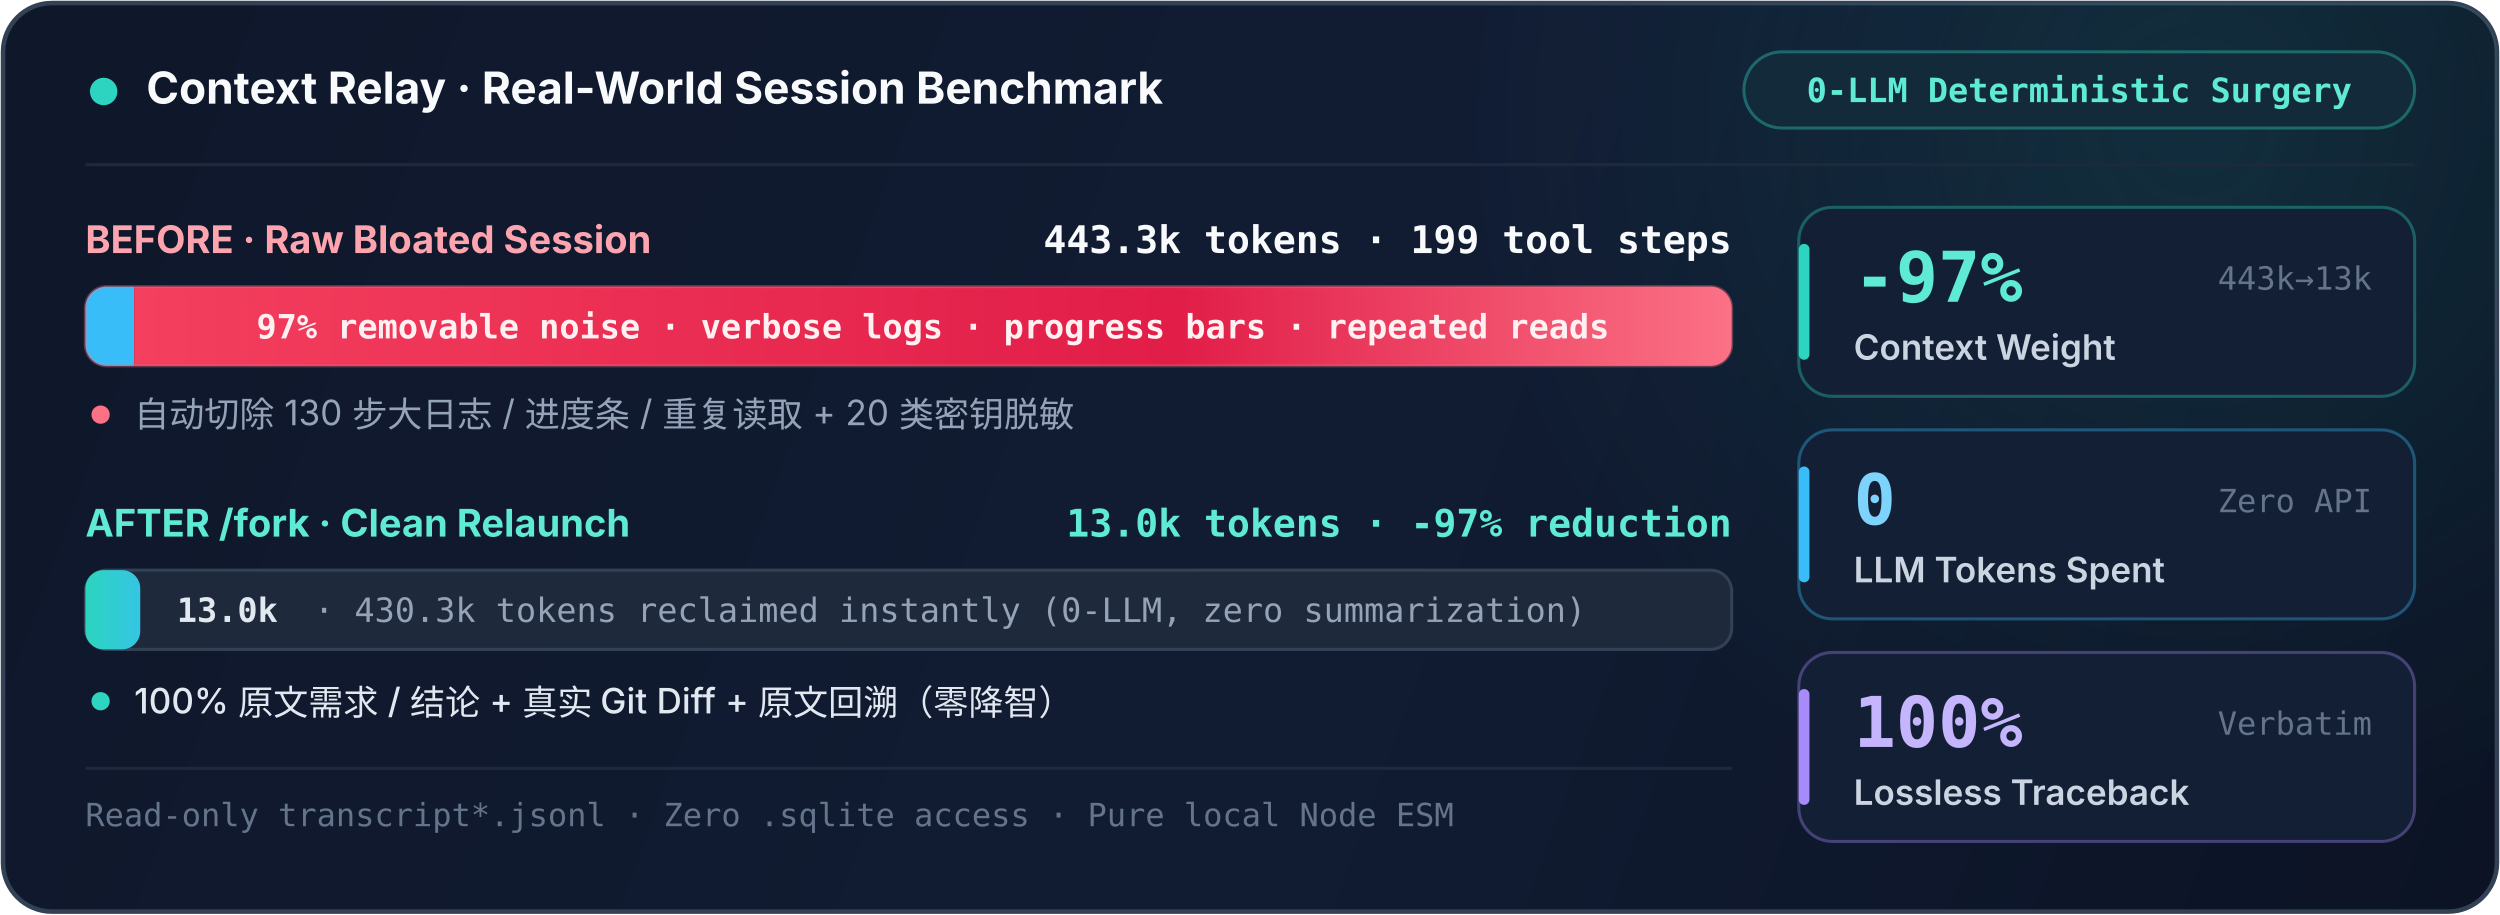
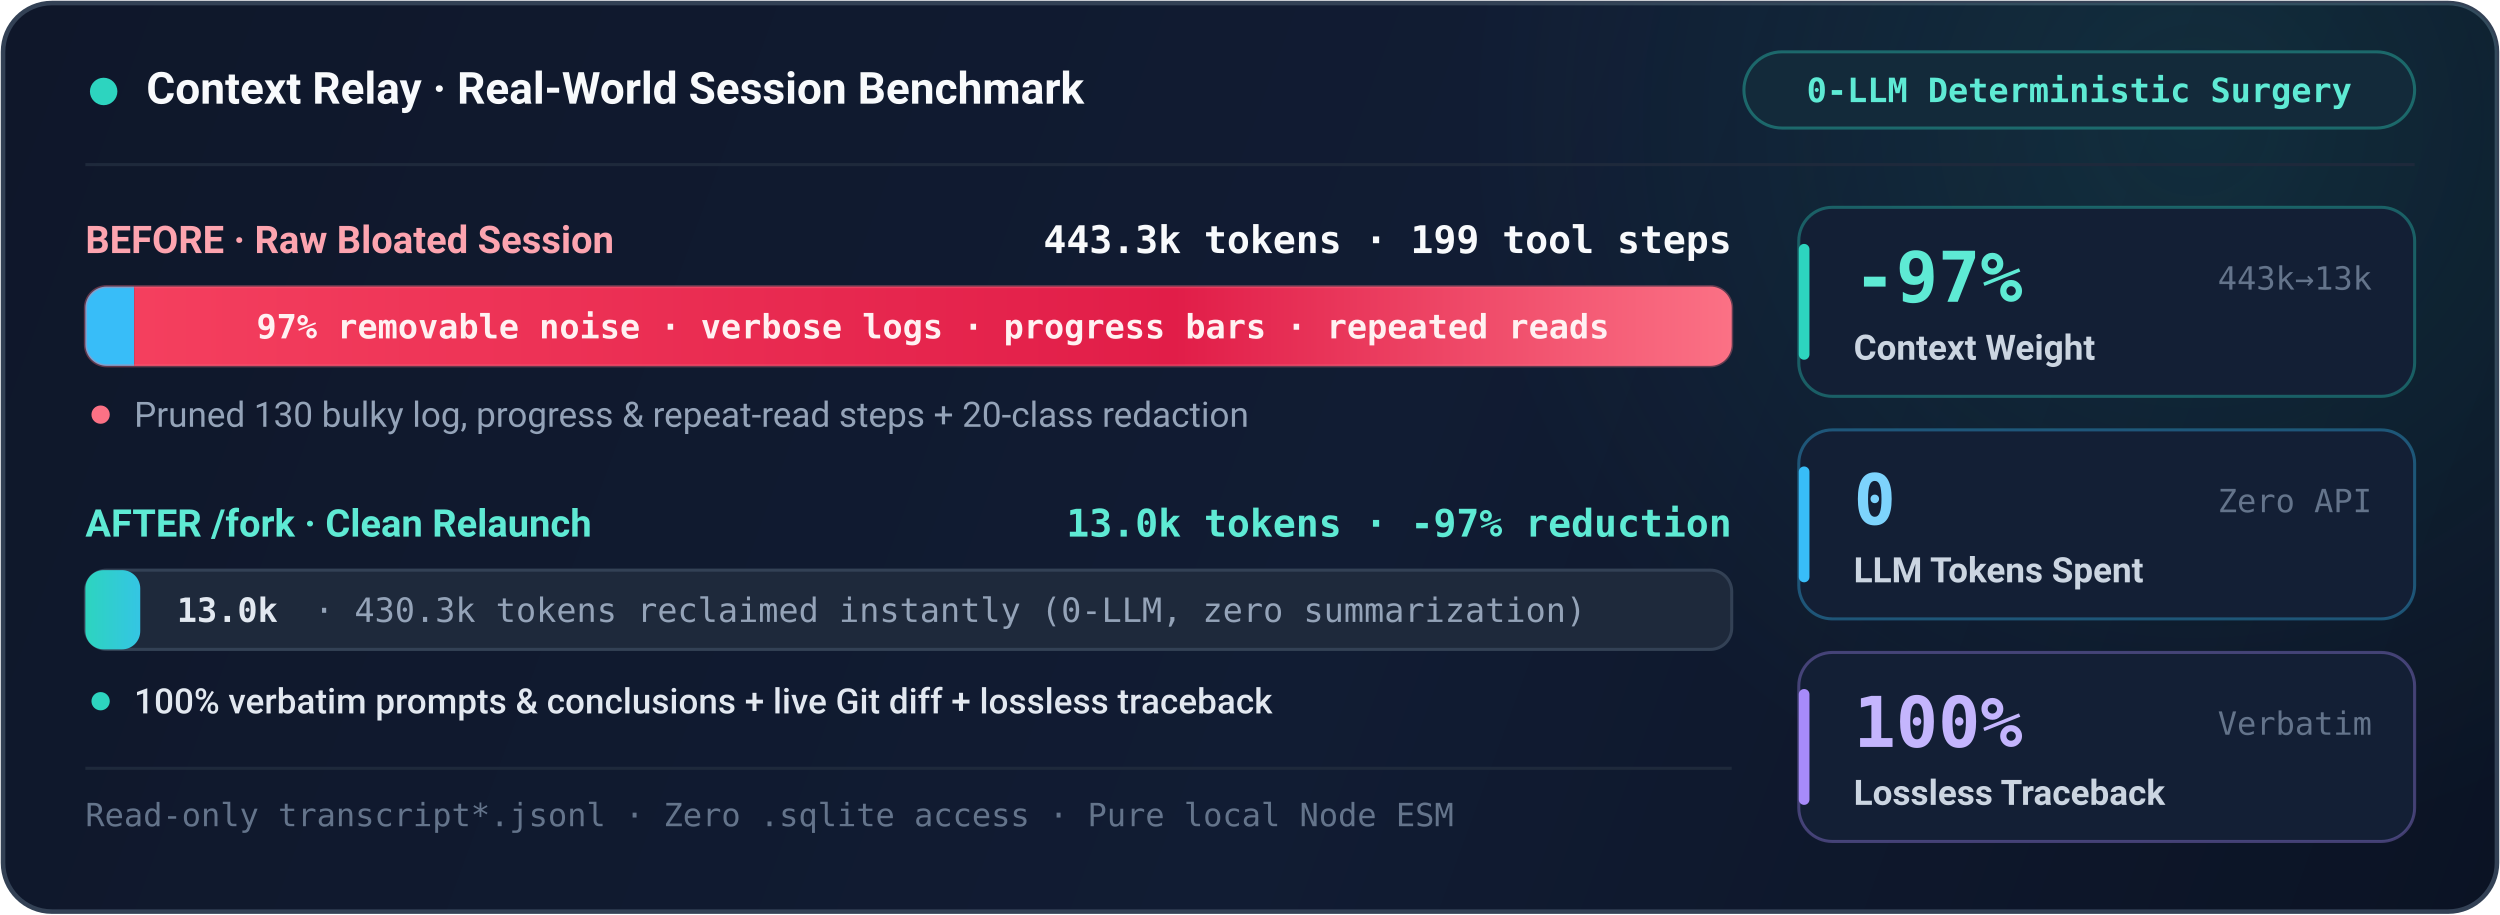
<svg xmlns="http://www.w3.org/2000/svg" viewBox="0 0 820 300" width="820" height="300" fill="none">
  <defs>
    <linearGradient id="panel-bg" x1="0" y1="0" x2="820" y2="300" gradientUnits="userSpaceOnUse">
      <stop offset="0%" stop-color="#0f172a" />
      <stop offset="55%" stop-color="#111c33" />
      <stop offset="100%" stop-color="#0b1324" />
    </linearGradient>
    <radialGradient id="top-glow" cx="720" cy="40" r="240" gradientUnits="userSpaceOnUse">
      <stop offset="0%" stop-color="#2dd4bf" stop-opacity="0.12" />
      <stop offset="100%" stop-color="#2dd4bf" stop-opacity="0" />
    </radialGradient>
    <linearGradient id="bar-noise" x1="46" y1="0" x2="568" y2="0" gradientUnits="userSpaceOnUse">
      <stop offset="0%" stop-color="#f43f5e" />
      <stop offset="65%" stop-color="#e11d48" />
      <stop offset="100%" stop-color="#fb7185" />
    </linearGradient>
    <linearGradient id="bar-clean" x1="28" y1="0" x2="56" y2="0" gradientUnits="userSpaceOnUse">
      <stop offset="0%" stop-color="#2dd4bf" />
      <stop offset="100%" stop-color="#38bdf8" />
    </linearGradient>
    <clipPath id="before-clip">
      <rect x="28" y="94" width="540" height="26" rx="7" />
    </clipPath>
  </defs>
  <rect x="1" y="1" width="818" height="298" rx="16" fill="url(#panel-bg)" stroke="#334155" stroke-width="1.5" />
  <rect x="1" y="1" width="818" height="298" rx="16" fill="url(#top-glow)" />
  <circle cx="34" cy="30" r="4.5" fill="#2dd4bf" />
-   <text x="48" y="34" fill="#f8fafc" font-family="-apple-system, BlinkMacSystemFont, 'Segoe UI', 'PingFang SC', 'Microsoft YaHei', sans-serif" font-size="14.5" font-weight="700">Context Relay · Real-World Session Benchmark</text>
+   <text x="48" y="34" fill="#f8fafc" font-family="-apple-system, BlinkMacSystemFont, 'Segoe UI', Roboto, Helvetica, Arial, sans-serif" font-size="14.5" font-weight="700">Context Relay · Real-World Session Benchmark</text>
  <rect x="572" y="17" width="220" height="25" rx="12.5" fill="#132a3a" stroke="#2dd4bf" stroke-opacity="0.38" stroke-width="1" />
  <text x="682" y="33.5" text-anchor="middle" fill="#5eead4" font-family="ui-monospace, SFMono-Regular, Menlo, Monaco, Consolas, monospace" font-size="11" font-weight="600">0-LLM Deterministic Surgery</text>
  <line x1="28" y1="54" x2="792" y2="54" stroke="#1e293b" stroke-width="1" />
-   <text x="28" y="83" fill="#fda4af" font-family="-apple-system, BlinkMacSystemFont, 'Segoe UI', 'PingFang SC', 'Microsoft YaHei', sans-serif" font-size="12.5" font-weight="700">BEFORE · Raw Bloated Session</text>
+   <text x="28" y="83" fill="#fda4af" font-family="-apple-system, BlinkMacSystemFont, 'Segoe UI', Roboto, Helvetica, Arial, sans-serif" font-size="12.5" font-weight="700">BEFORE · Raw Bloated Session</text>
  <text x="568" y="83" text-anchor="end" fill="#f8fafc" font-family="ui-monospace, SFMono-Regular, Menlo, Monaco, Consolas, monospace" font-size="12.5" font-weight="700">443.3k tokens · 199 tool steps</text>
  <g clip-path="url(#before-clip)">
    <rect x="28" y="94" width="16" height="26" fill="#38bdf8" />
    <rect x="44" y="94" width="524" height="26" fill="url(#bar-noise)" />
  </g>
  <rect x="28" y="94" width="540" height="26" rx="7" stroke="#fb7185" stroke-opacity="0.35" stroke-width="1" />
  <text x="306" y="111" text-anchor="middle" fill="#fff1f2" font-family="ui-monospace, SFMono-Regular, Menlo, Monaco, Consolas, monospace" font-size="11" font-weight="600">97% removable noise · verbose logs · progress bars · repeated reads</text>
  <circle cx="33" cy="136" r="3" fill="#fb7185" />
-   <text x="44" y="140" fill="#94a3b8" font-family="-apple-system, BlinkMacSystemFont, 'Segoe UI', 'PingFang SC', 'Microsoft YaHei', sans-serif" font-size="11.5">自动切除 130 步大日志 / 进度条 / 重复读取 + 20 类密钥脱敏</text>
-   <text x="28" y="176" fill="#5eead4" font-family="-apple-system, BlinkMacSystemFont, 'Segoe UI', 'PingFang SC', 'Microsoft YaHei', sans-serif" font-size="12.5" font-weight="700">AFTER /fork · Clean Relaunch</text>
+   <text x="44" y="140" fill="#94a3b8" font-family="-apple-system, BlinkMacSystemFont, 'Segoe UI', Roboto, Helvetica, Arial, sans-serif" font-size="11.5">Pruned 130 bulky log, progress &amp; repeat-read steps + 20-class redaction</text>
+   <text x="28" y="176" fill="#5eead4" font-family="-apple-system, BlinkMacSystemFont, 'Segoe UI', Roboto, Helvetica, Arial, sans-serif" font-size="12.5" font-weight="700">AFTER /fork · Clean Relaunch</text>
  <text x="568" y="176" text-anchor="end" fill="#5eead4" font-family="ui-monospace, SFMono-Regular, Menlo, Monaco, Consolas, monospace" font-size="12.5" font-weight="700">13.0k tokens · -97% reduction</text>
  <rect x="28" y="187" width="540" height="26" rx="7" fill="#1e293b" stroke="#334155" stroke-width="1" />
  <rect x="28" y="187" width="18" height="26" rx="6" fill="url(#bar-clean)" />
  <text x="58" y="204" fill="#e2e8f0" font-family="ui-monospace, SFMono-Regular, Menlo, Monaco, Consolas, monospace" font-size="11" font-weight="600">13.0k</text>
  <text x="103" y="204" fill="#94a3b8" font-family="ui-monospace, SFMono-Regular, Menlo, Monaco, Consolas, monospace" font-size="11">· 430.3k tokens reclaimed instantly (0-LLM, zero summarization)</text>
  <circle cx="33" cy="230" r="3" fill="#2dd4bf" />
-   <text x="44" y="234" fill="#e2e8f0" font-family="-apple-system, BlinkMacSystemFont, 'Segoe UI', 'PingFang SC', 'Microsoft YaHei', sans-serif" font-size="11.5" font-weight="500">100% 原文需求 / 结论 + 真实 Git Diff + 原文回溯（零降智）</text>
+   <text x="44" y="234" fill="#e2e8f0" font-family="-apple-system, BlinkMacSystemFont, 'Segoe UI', Roboto, Helvetica, Arial, sans-serif" font-size="11.5" font-weight="500">100% verbatim prompts &amp; conclusions + live Git diff + lossless traceback</text>
  <line x1="28" y1="252" x2="568" y2="252" stroke="#1e293b" stroke-width="1" />
  <text x="28" y="271" fill="#64748b" font-family="ui-monospace, SFMono-Regular, Menlo, Monaco, Consolas, monospace" font-size="10.5">Read-only transcript*.jsonl · Zero .sqlite access · Pure local Node ESM</text>
  <rect x="590" y="68" width="202" height="62" rx="11" fill="#131f35" stroke="#2dd4bf" stroke-opacity="0.35" stroke-width="1" />
  <rect x="590" y="80" width="3.5" height="38" rx="1.75" fill="#2dd4bf" />
  <text x="608" y="99" fill="#5eead4" font-family="ui-monospace, SFMono-Regular, Menlo, Monaco, Consolas, monospace" font-size="23" font-weight="800">-97%</text>
  <text x="778" y="95" text-anchor="end" fill="#64748b" font-family="ui-monospace, SFMono-Regular, Menlo, Monaco, Consolas, monospace" font-size="10.5">443k→13k</text>
-   <text x="608" y="118" fill="#cbd5e1" font-family="-apple-system, BlinkMacSystemFont, 'Segoe UI', 'PingFang SC', 'Microsoft YaHei', sans-serif" font-size="11.5" font-weight="600">Context Weight</text>
+   <text x="608" y="118" fill="#cbd5e1" font-family="-apple-system, BlinkMacSystemFont, 'Segoe UI', Roboto, Helvetica, Arial, sans-serif" font-size="11.5" font-weight="600">Context Weight</text>
  <rect x="590" y="141" width="202" height="62" rx="11" fill="#131f35" stroke="#38bdf8" stroke-opacity="0.35" stroke-width="1" />
  <rect x="590" y="153" width="3.5" height="38" rx="1.75" fill="#38bdf8" />
  <text x="608" y="172" fill="#7dd3fc" font-family="ui-monospace, SFMono-Regular, Menlo, Monaco, Consolas, monospace" font-size="23" font-weight="800">0</text>
  <text x="778" y="168" text-anchor="end" fill="#64748b" font-family="ui-monospace, SFMono-Regular, Menlo, Monaco, Consolas, monospace" font-size="10.5">Zero API</text>
-   <text x="608" y="191" fill="#cbd5e1" font-family="-apple-system, BlinkMacSystemFont, 'Segoe UI', 'PingFang SC', 'Microsoft YaHei', sans-serif" font-size="11.5" font-weight="600">LLM Tokens Spent</text>
+   <text x="608" y="191" fill="#cbd5e1" font-family="-apple-system, BlinkMacSystemFont, 'Segoe UI', Roboto, Helvetica, Arial, sans-serif" font-size="11.5" font-weight="600">LLM Tokens Spent</text>
  <rect x="590" y="214" width="202" height="62" rx="11" fill="#131f35" stroke="#a78bfa" stroke-opacity="0.35" stroke-width="1" />
  <rect x="590" y="226" width="3.5" height="38" rx="1.75" fill="#a78bfa" />
  <text x="608" y="245" fill="#c4b5fd" font-family="ui-monospace, SFMono-Regular, Menlo, Monaco, Consolas, monospace" font-size="23" font-weight="800">100%</text>
  <text x="778" y="241" text-anchor="end" fill="#64748b" font-family="ui-monospace, SFMono-Regular, Menlo, Monaco, Consolas, monospace" font-size="10.5">Verbatim</text>
-   <text x="608" y="264" fill="#cbd5e1" font-family="-apple-system, BlinkMacSystemFont, 'Segoe UI', 'PingFang SC', 'Microsoft YaHei', sans-serif" font-size="11.5" font-weight="600">Lossless Traceback</text>
+   <text x="608" y="264" fill="#cbd5e1" font-family="-apple-system, BlinkMacSystemFont, 'Segoe UI', Roboto, Helvetica, Arial, sans-serif" font-size="11.5" font-weight="600">Lossless Traceback</text>
</svg>
